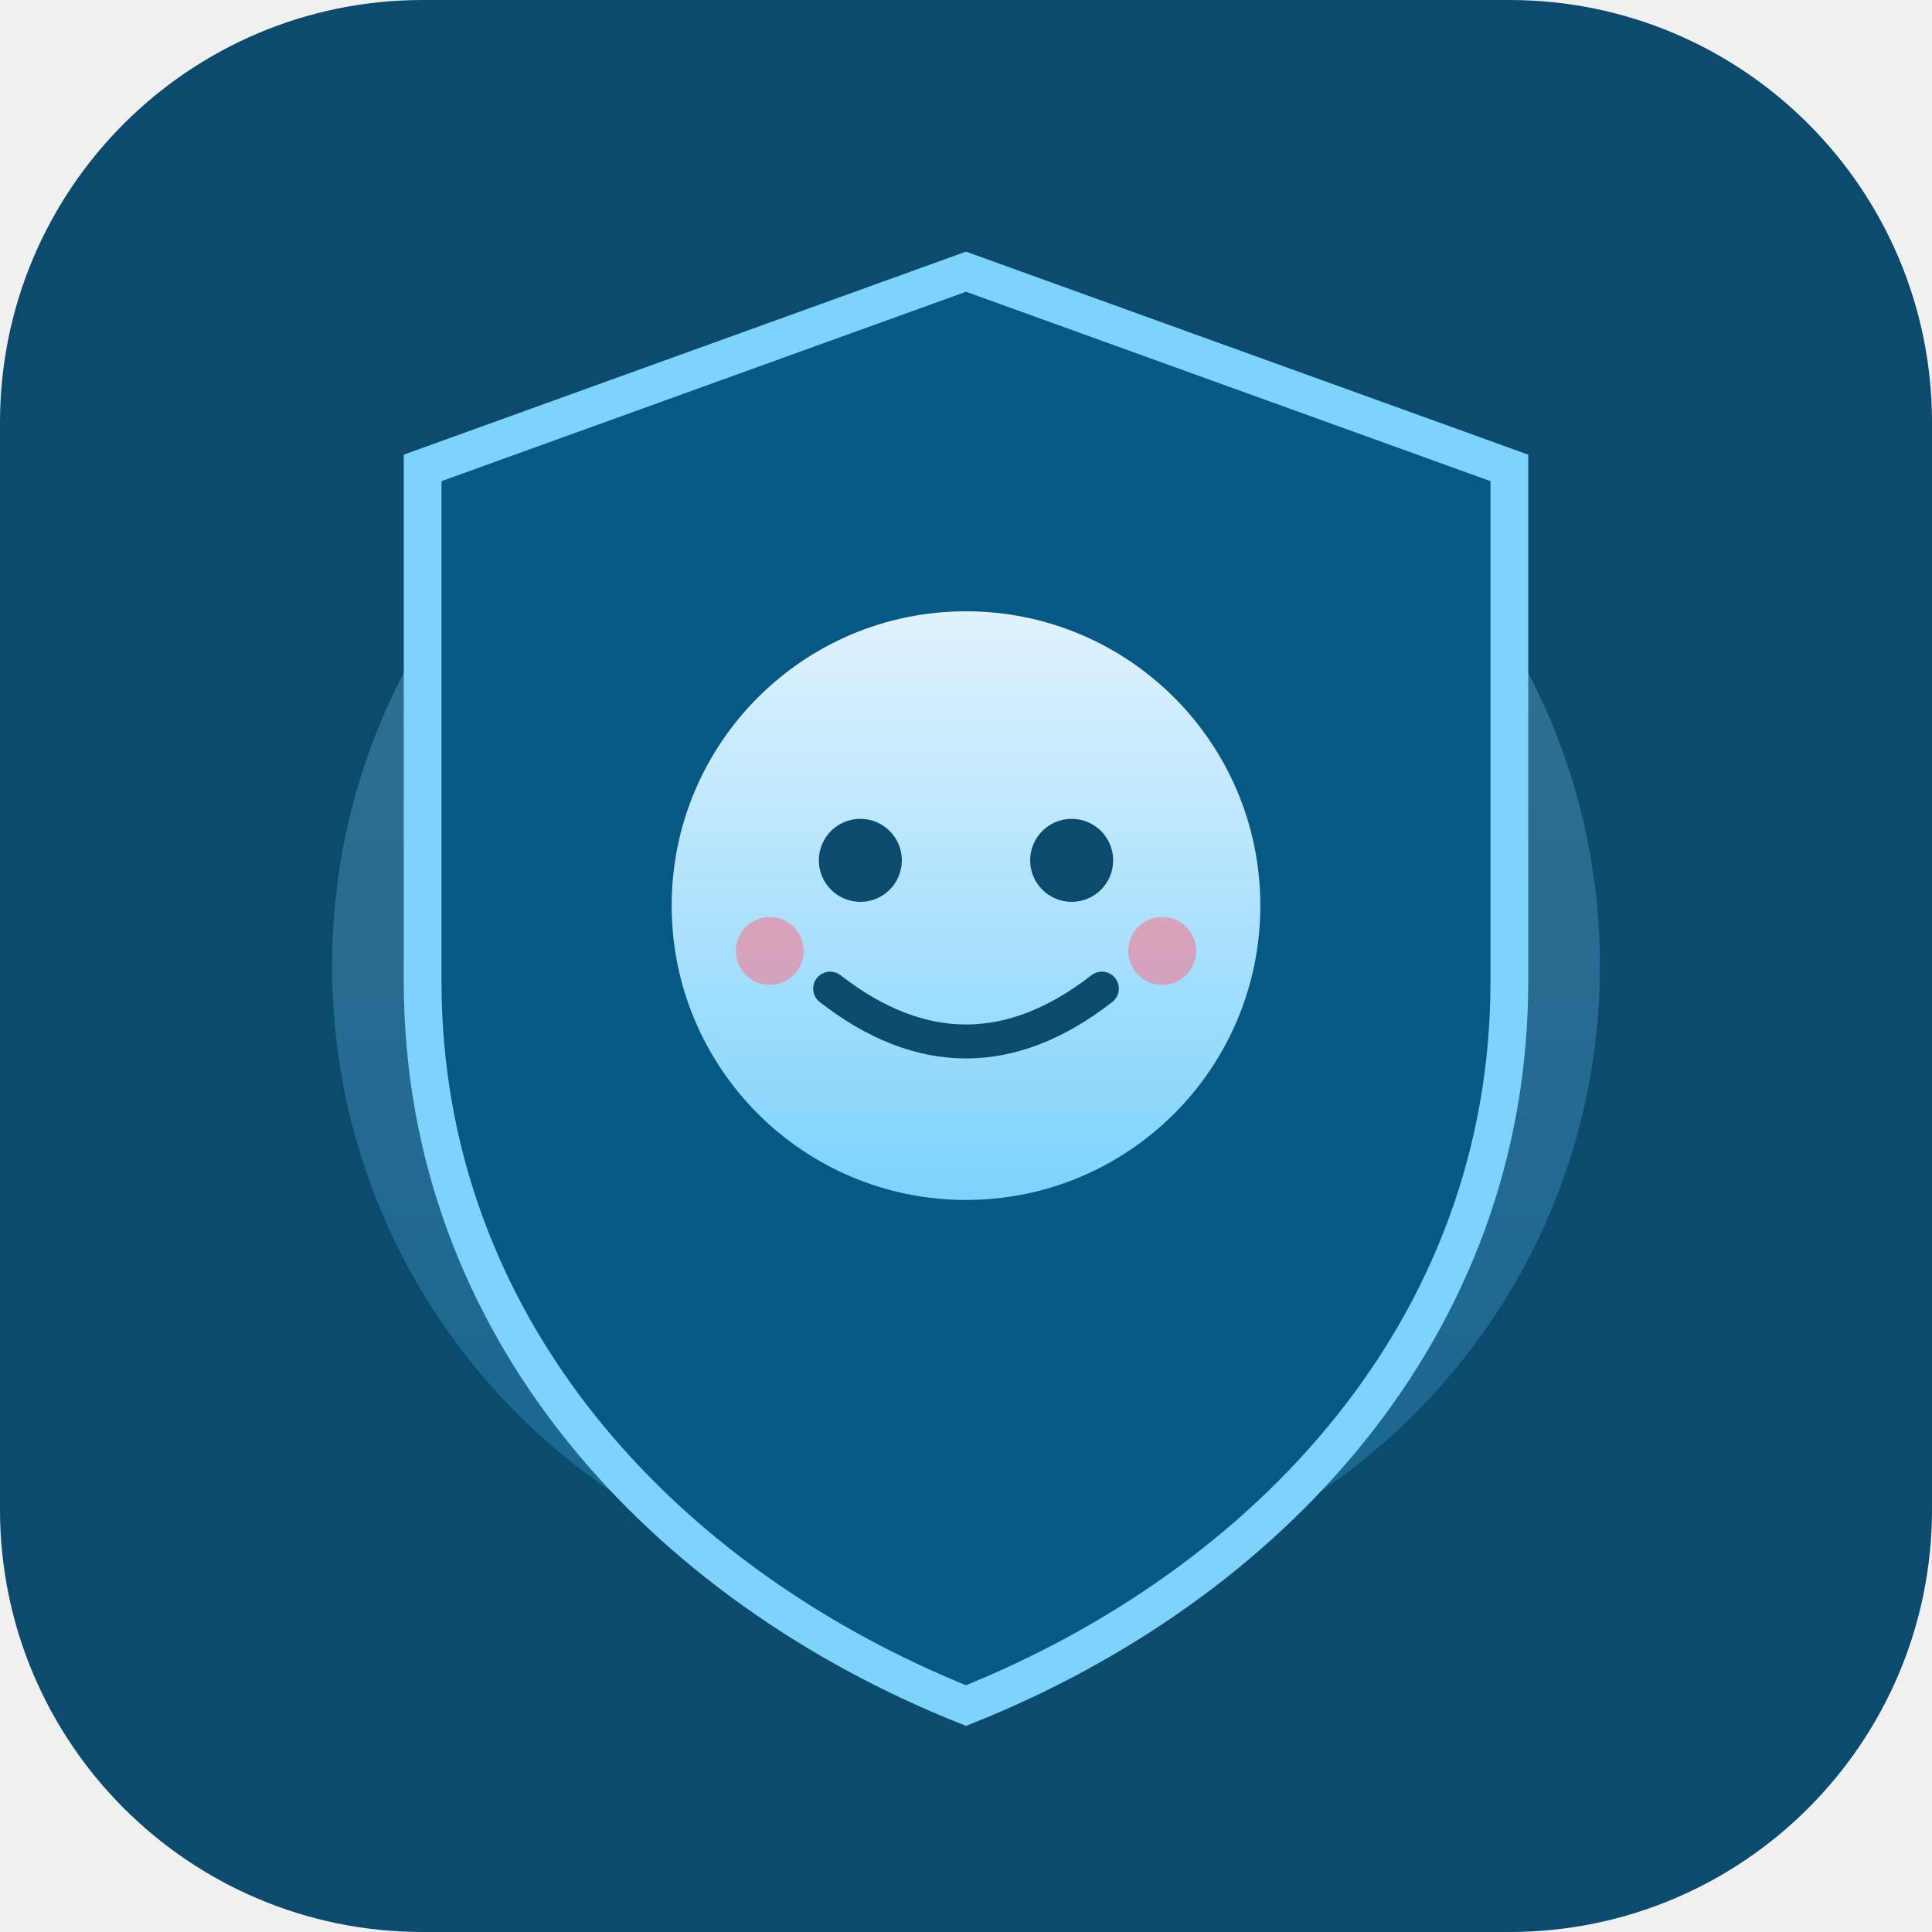
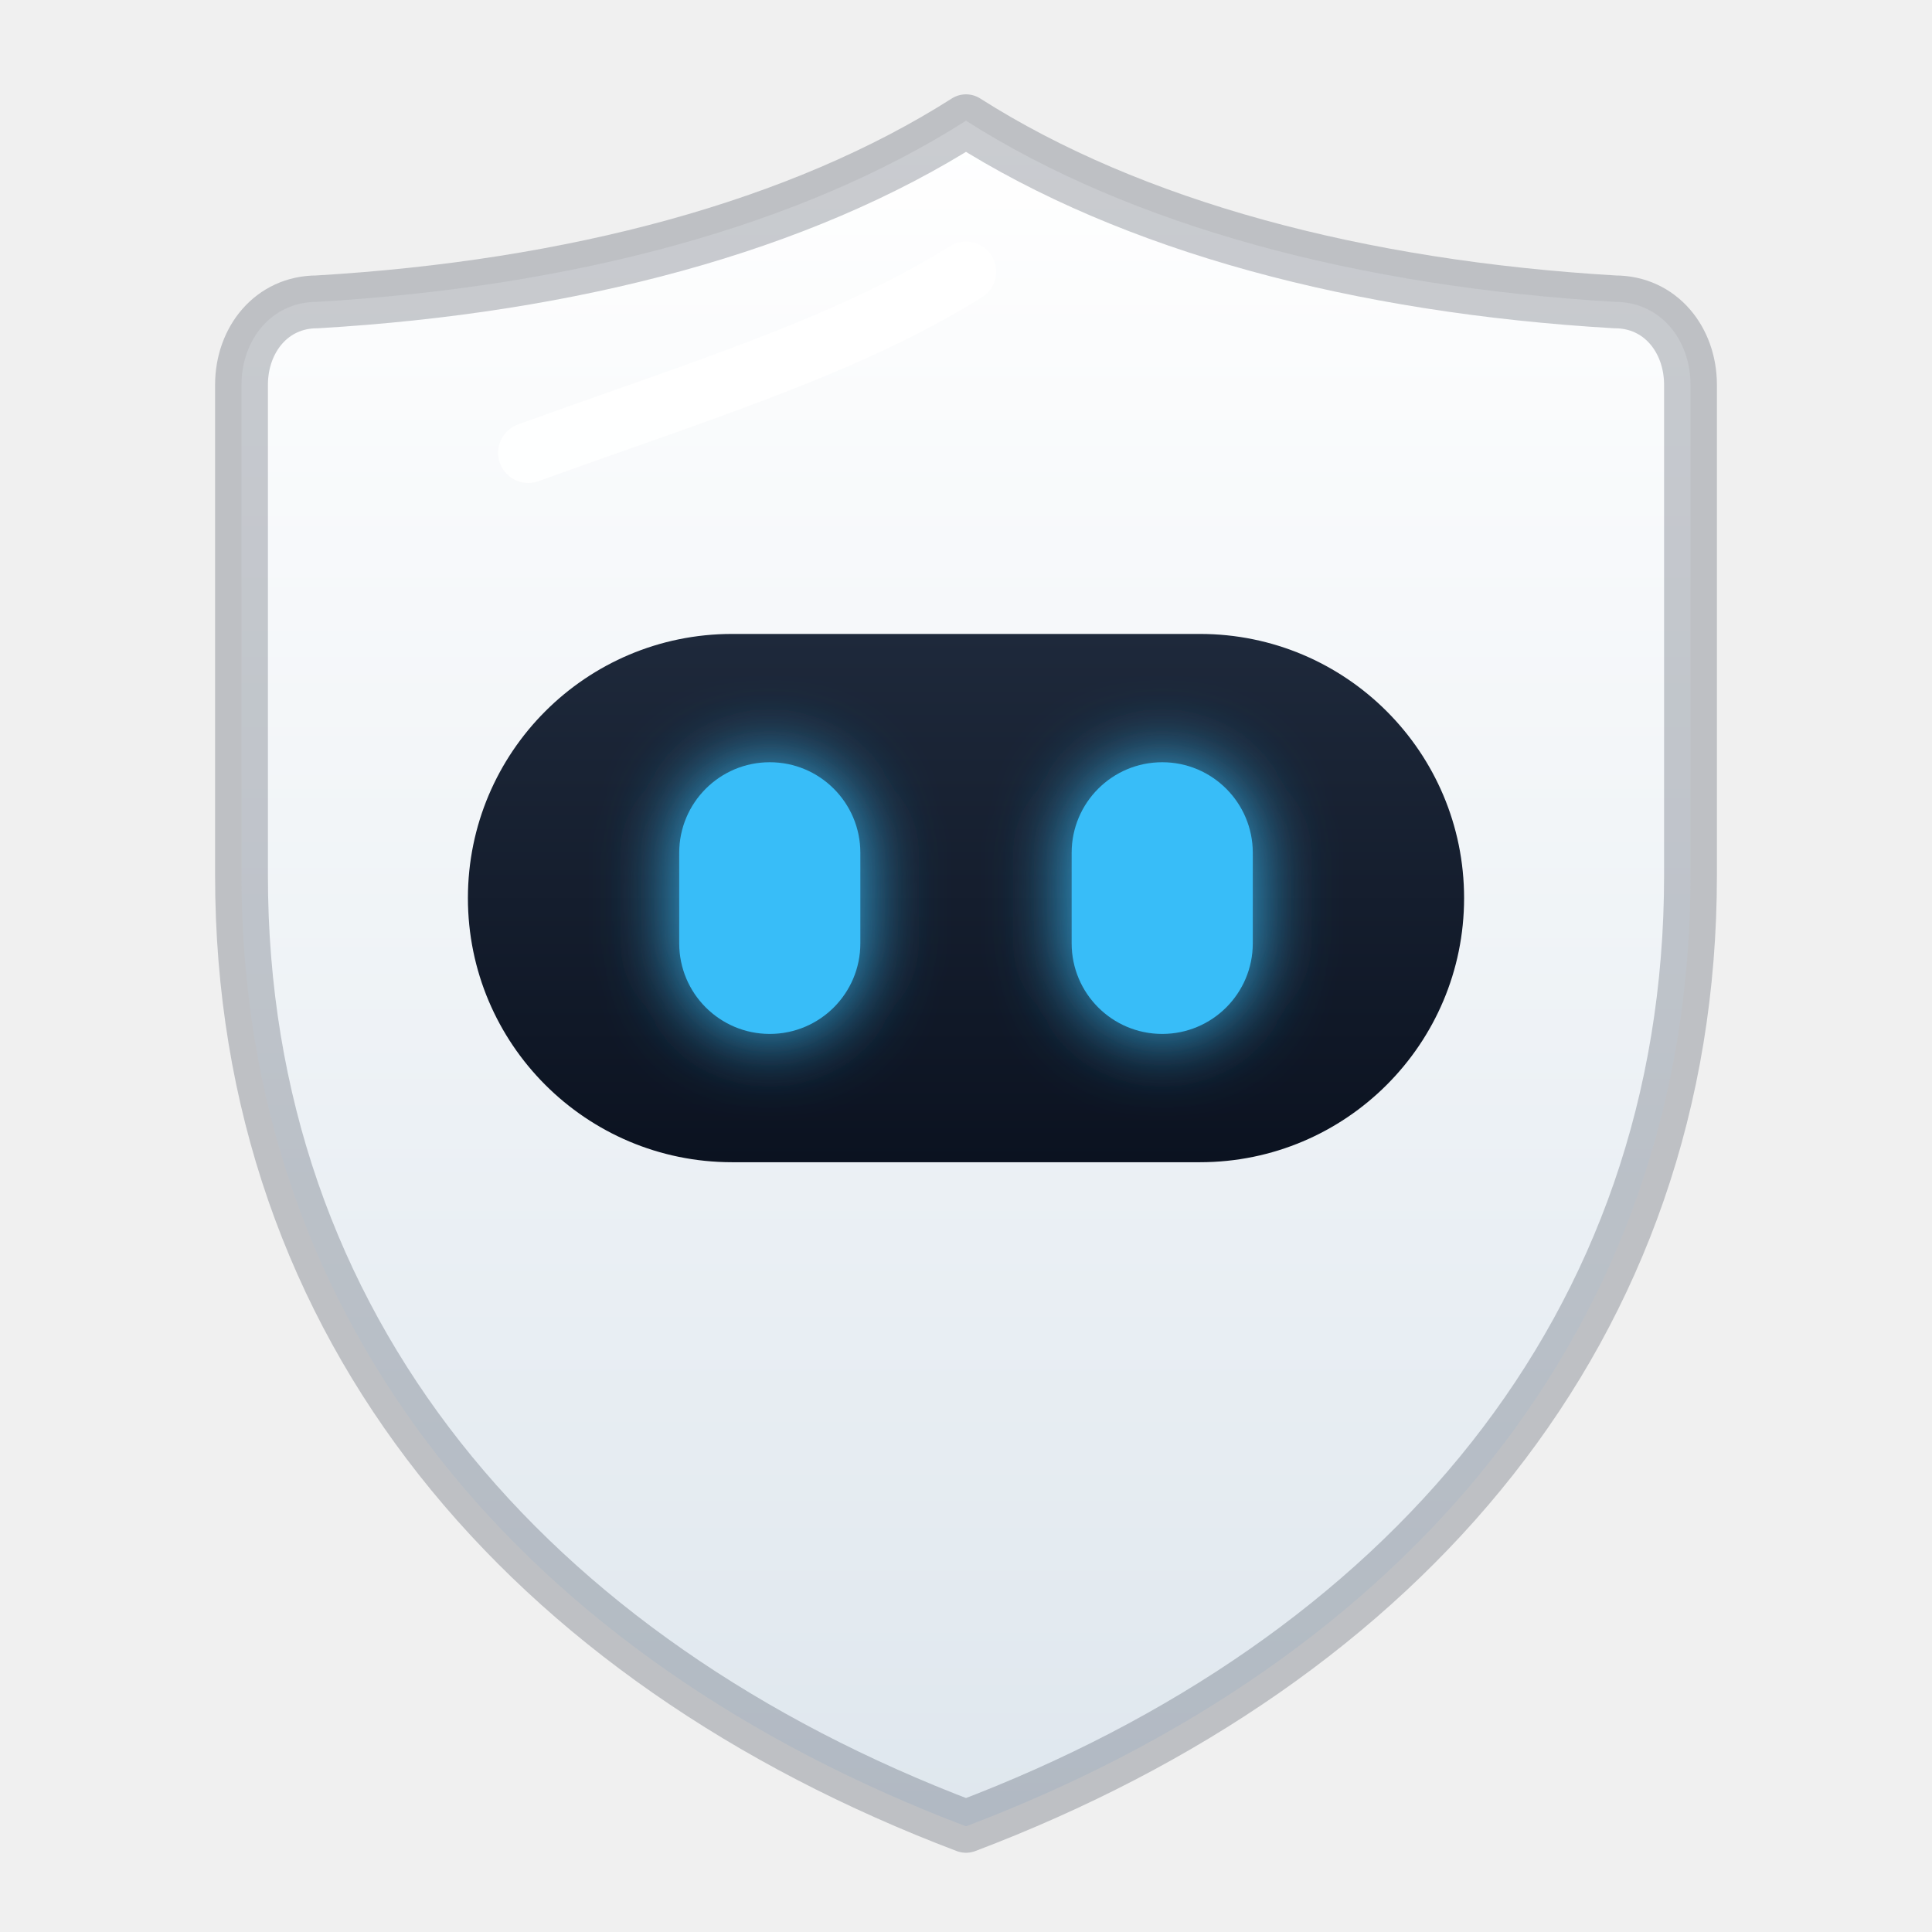
- <svg xmlns="http://www.w3.org/2000/svg" viewBox="0 0 128 128">
+ <svg xmlns="http://www.w3.org/2000/svg" viewBox="0 0 256 256">
  <defs>
-     <linearGradient id="sky" x1="0" y1="0" x2="0" y2="1">
-       <stop offset="0" stop-color="#bae6fd" />
-       <stop offset="1" stop-color="#38bdf8" />
+     <linearGradient id="shell" x1="0" y1="0" x2="0" y2="1">
+       <stop offset="0" stop-color="#ffffff" />
+       <stop offset="1" stop-color="#dfe7ee" />
    </linearGradient>
-     <linearGradient id="body" x1="0" y1="0" x2="0" y2="1">
-       <stop offset="0" stop-color="#e0f2fe" />
-       <stop offset="1" stop-color="#7dd3fc" />
+     <linearGradient id="visor" x1="0" y1="0" x2="0" y2="1">
+       <stop offset="0" stop-color="#1e293b" />
+       <stop offset="1" stop-color="#0b1220" />
    </linearGradient>
+     <filter id="glow" x="-50%" y="-50%" width="200%" height="200%">
+       <feGaussianBlur stdDeviation="5" result="b" />
+       <feMerge>
+         <feMergeNode in="b" />
+         <feMergeNode in="SourceGraphic" />
+       </feMerge>
+     </filter>
  </defs>
-   <rect width="128" height="128" rx="28" fill="#0c4a6e" />
-   <circle cx="64" cy="64" r="42" fill="url(#sky)" opacity="0.25" />
-   <path d="M64 18 L100 31 L100 65 C100 88 84 105 64 113 C44 105 28 88 28 65 L28 31 Z" fill="#075985" stroke="#7dd3fc" stroke-width="2.5" />
-   <circle cx="64" cy="60" r="19.5" fill="url(#body)" />
-   <circle cx="57" cy="57" r="2.75" fill="#0c4a6e" />
-   <circle cx="71" cy="57" r="2.75" fill="#0c4a6e" />
-   <path d="M55 65.5 Q64 72.5 73 65.5" fill="none" stroke="#0c4a6e" stroke-width="2.25" stroke-linecap="round" />
-   <circle cx="51" cy="63" r="2.25" fill="#fb7185" opacity="0.55" />
-   <circle cx="77" cy="63" r="2.25" fill="#fb7185" opacity="0.55" />
+   <path d="M128 16 C150 30 180 38 214 40 C220 40 224 45 224 51 V116 C224 176 186 220 128 242 C70 220 32 176 32 116 V51 C32 45 36 40 42 40 C76 38 106 30 128 16 Z" fill="url(#shell)" stroke="#0f172a" stroke-opacity="0.22" stroke-width="7" stroke-linejoin="round" />
+   <rect x="62" y="84" width="132" height="70" rx="35" fill="url(#visor)" />
+   <g filter="url(#glow)" fill="#38bdf8">
+     <rect x="90" y="101" width="24" height="36" rx="12" />
+     <rect x="142" y="101" width="24" height="36" rx="12" />
+   </g>
+   <path d="M70 60 C92 52 112 46 128 36" fill="none" stroke="#ffffff" stroke-width="8" stroke-linecap="round" opacity="0.9" />
</svg>
